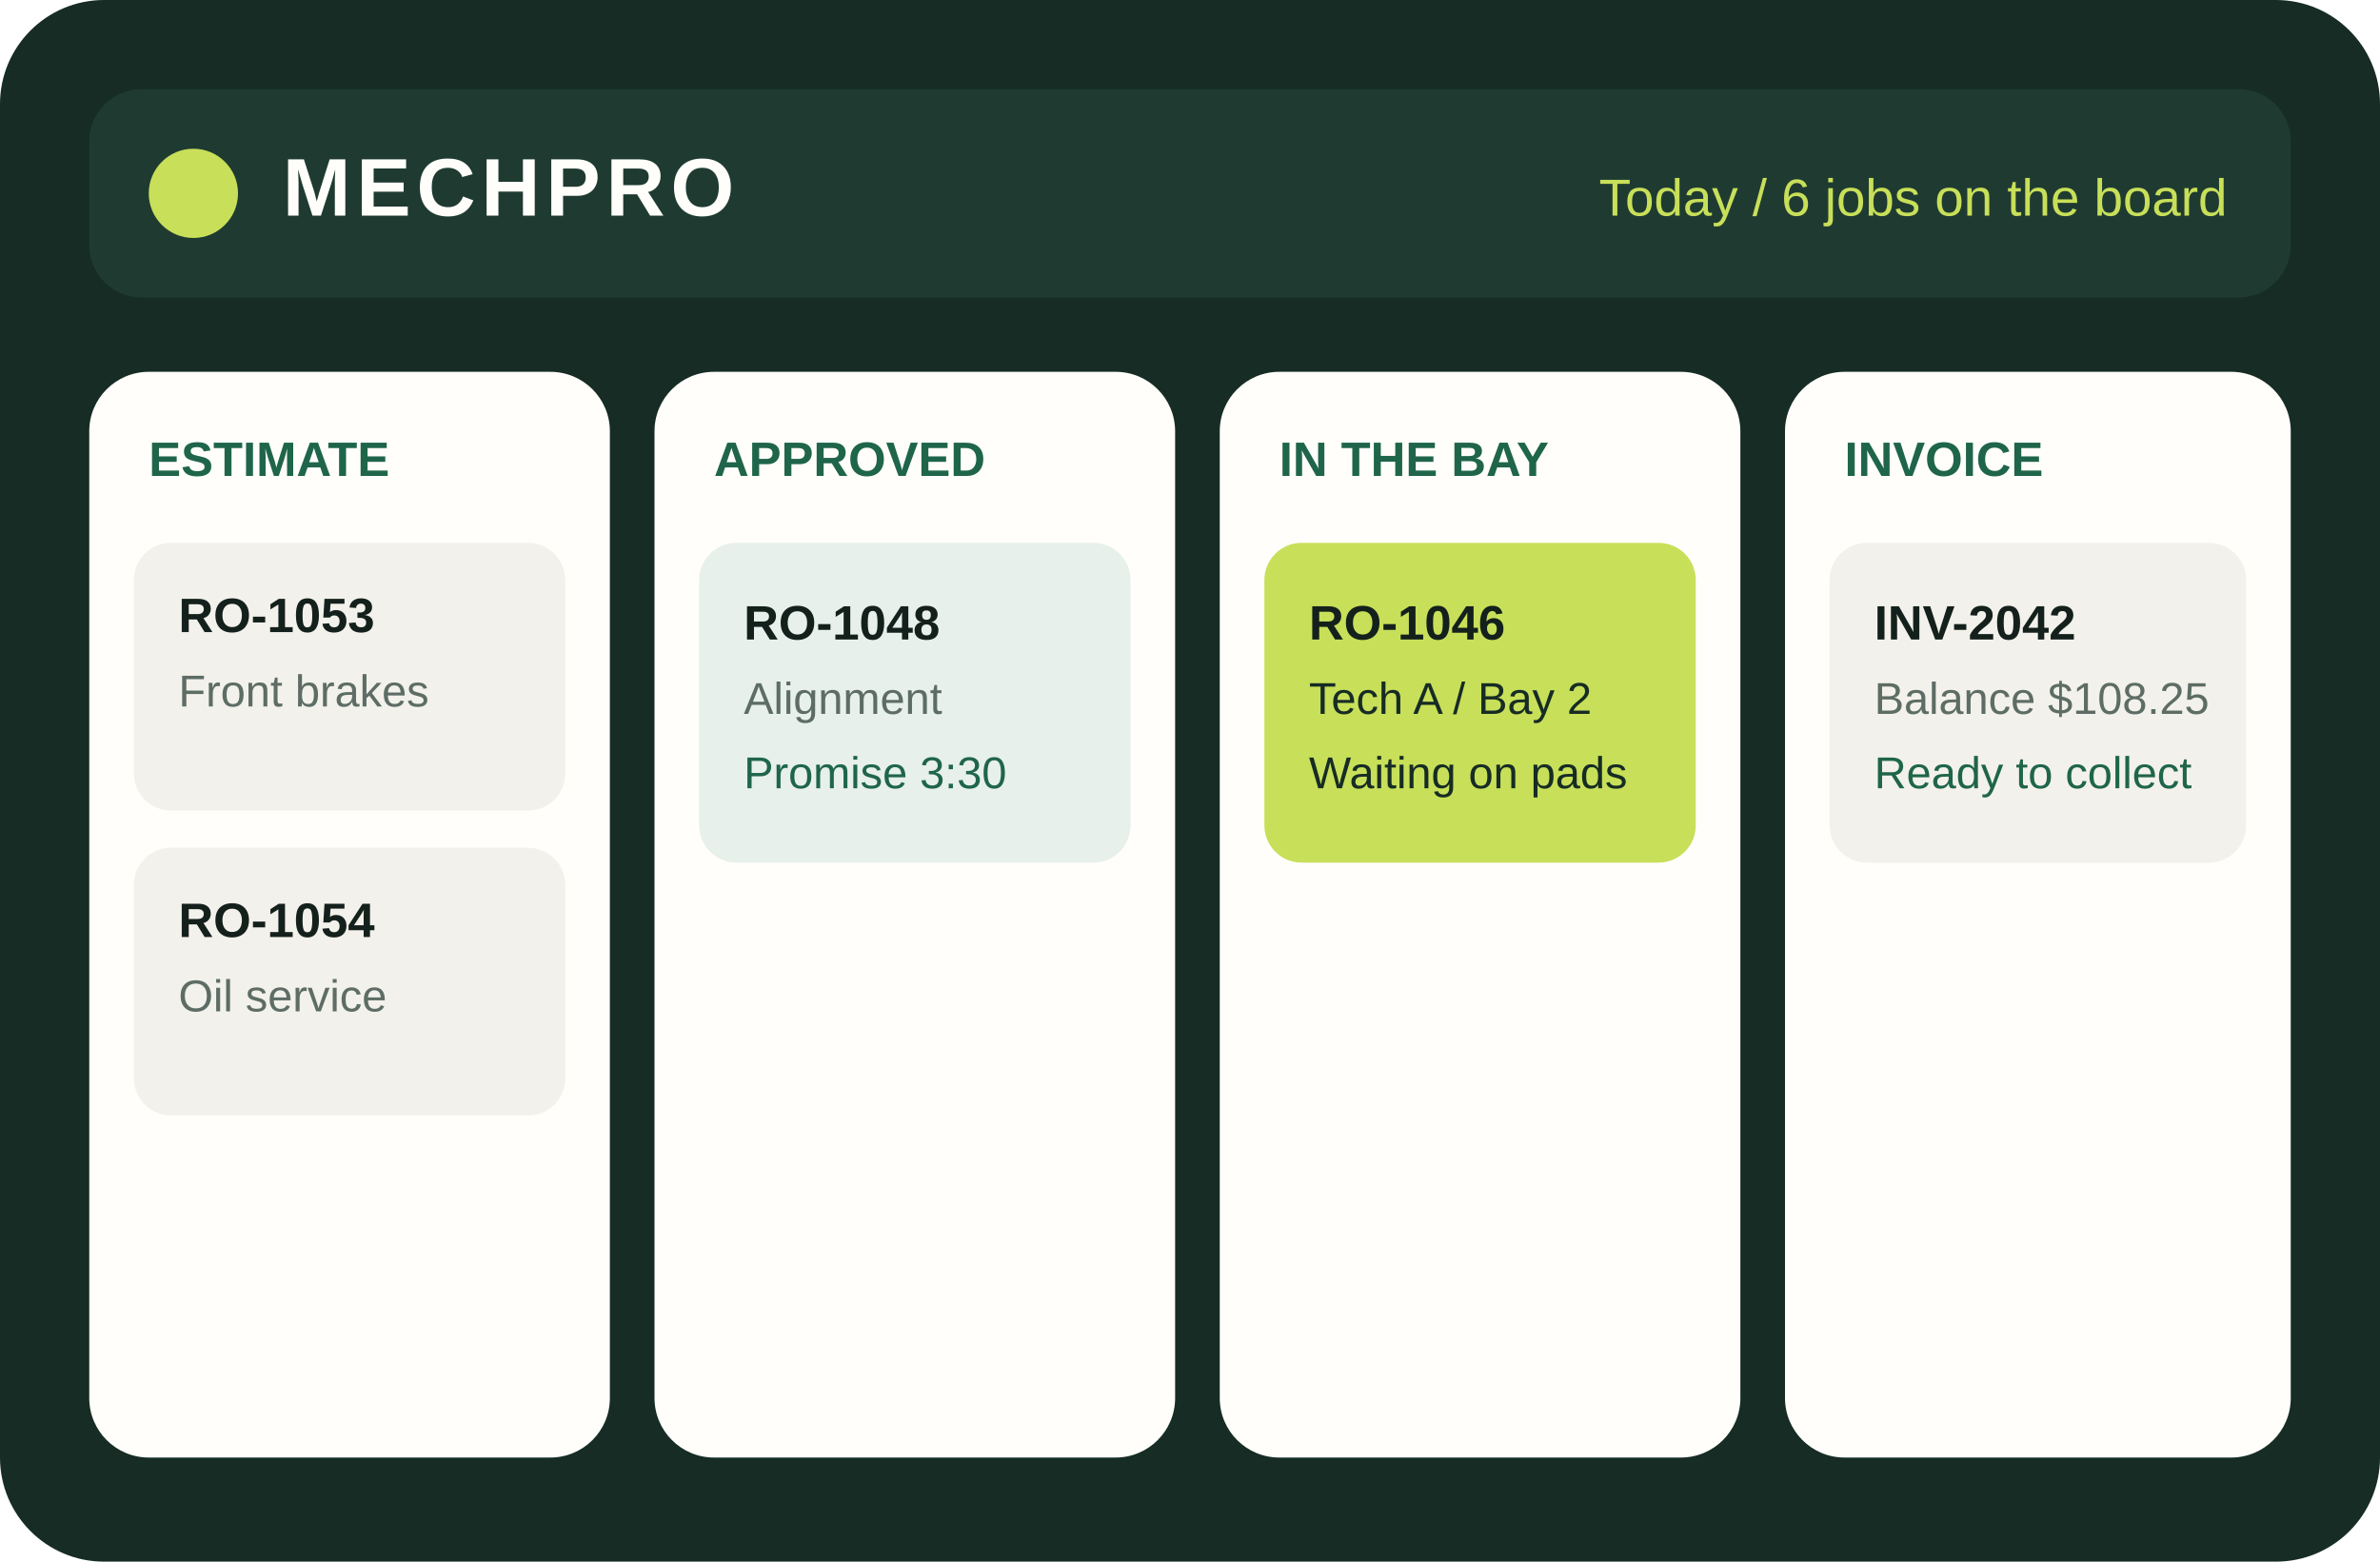
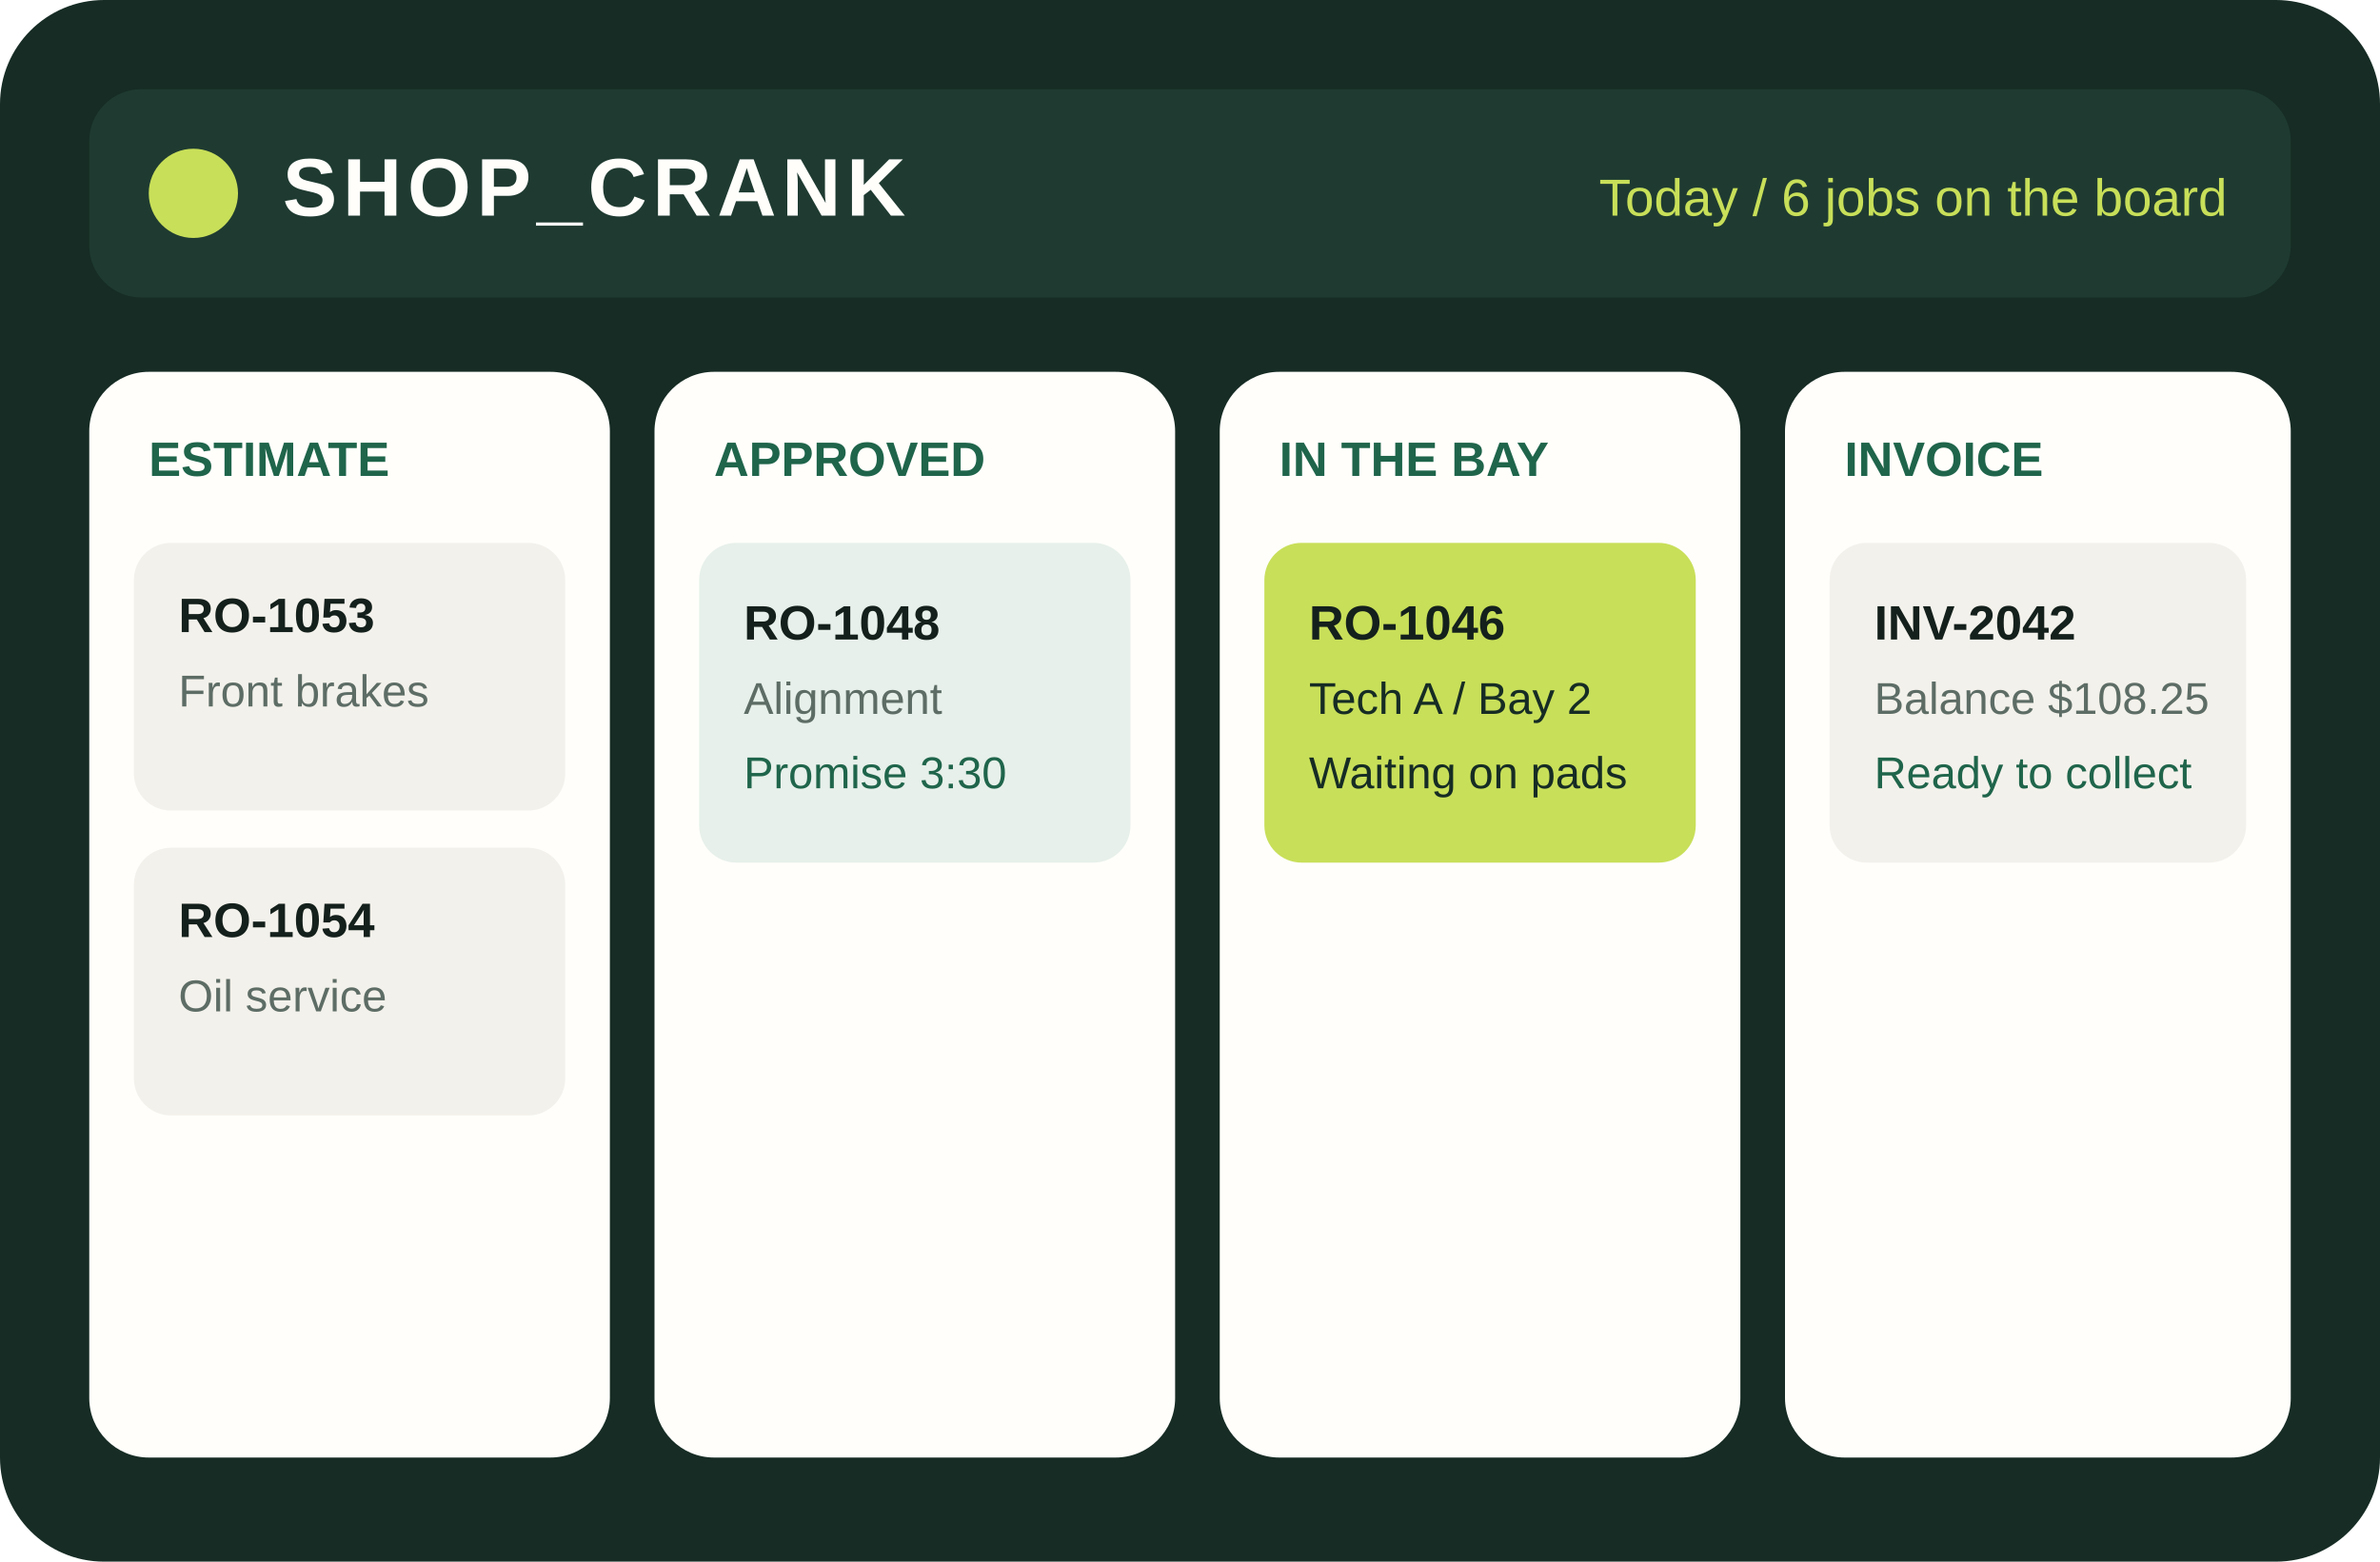
<svg xmlns="http://www.w3.org/2000/svg" viewBox="0 0 640 420" role="img" aria-labelledby="boardTitle boardDesc">
  <rect width="640" height="420" rx="28" fill="#162c24" />
  <rect x="24" y="24" width="592" height="56" rx="14" fill="#1f3b31" />
  <circle cx="52" cy="52" r="12" fill="#c8df59" />
-   <text x="76" y="58" fill="#fffefb" font-family="Arial Narrow, Arial, sans-serif" font-size="22" font-weight="700" letter-spacing="1.5">MECHPRO</text>
+   <text x="76" y="58" fill="#fffefb" font-family="Arial Narrow, Arial, sans-serif" font-size="22" font-weight="700" letter-spacing="1.5">SHOP_CRANK</text>
  <text x="430" y="58" fill="#c8df59" font-family="Arial, sans-serif" font-size="14">Today / 6 jobs on the board</text>
  <g font-family="Arial, sans-serif">
    <g>
      <rect x="24" y="100" width="140" height="292" rx="16" fill="#fffefb" />
      <text x="40" y="128" fill="#1f654b" font-size="13" font-weight="700">ESTIMATE</text>
      <rect x="36" y="146" width="116" height="72" rx="10" fill="#f3f1eb" />
      <text x="48" y="170" fill="#14201c" font-size="13" font-weight="700">RO-1053</text>
      <text x="48" y="190" fill="#5d6d66" font-size="12">Front brakes</text>
      <rect x="36" y="228" width="116" height="72" rx="10" fill="#f3f1eb" />
      <text x="48" y="252" fill="#14201c" font-size="13" font-weight="700">RO-1054</text>
      <text x="48" y="272" fill="#5d6d66" font-size="12">Oil service</text>
    </g>
    <g>
      <rect x="176" y="100" width="140" height="292" rx="16" fill="#fffefb" />
      <text x="192" y="128" fill="#1f654b" font-size="13" font-weight="700">APPROVED</text>
      <rect x="188" y="146" width="116" height="86" rx="10" fill="#e7f0ea" />
      <text x="200" y="172" fill="#14201c" font-size="13" font-weight="700">RO-1048</text>
      <text x="200" y="192" fill="#5d6d66" font-size="12">Alignment</text>
      <text x="200" y="212" fill="#1f654b" font-size="12">Promise 3:30</text>
    </g>
    <g>
      <rect x="328" y="100" width="140" height="292" rx="16" fill="#fffefb" />
      <text x="344" y="128" fill="#1f654b" font-size="13" font-weight="700">IN THE BAY</text>
      <rect x="340" y="146" width="116" height="86" rx="10" fill="#c8df59" />
      <text x="352" y="172" fill="#14201c" font-size="13" font-weight="700">RO-1046</text>
      <text x="352" y="192" fill="#162c24" font-size="12">Tech A / Bay 2</text>
      <text x="352" y="212" fill="#162c24" font-size="12">Waiting on pads</text>
    </g>
    <g>
      <rect x="480" y="100" width="136" height="292" rx="16" fill="#fffefb" />
      <text x="496" y="128" fill="#1f654b" font-size="13" font-weight="700">INVOICE</text>
      <rect x="492" y="146" width="112" height="86" rx="10" fill="#f3f1eb" />
      <text x="504" y="172" fill="#14201c" font-size="13" font-weight="700">INV-2042</text>
      <text x="504" y="192" fill="#5d6d66" font-size="12">Balance $108.25</text>
      <text x="504" y="212" fill="#1f654b" font-size="12">Ready to collect</text>
    </g>
  </g>
</svg>
